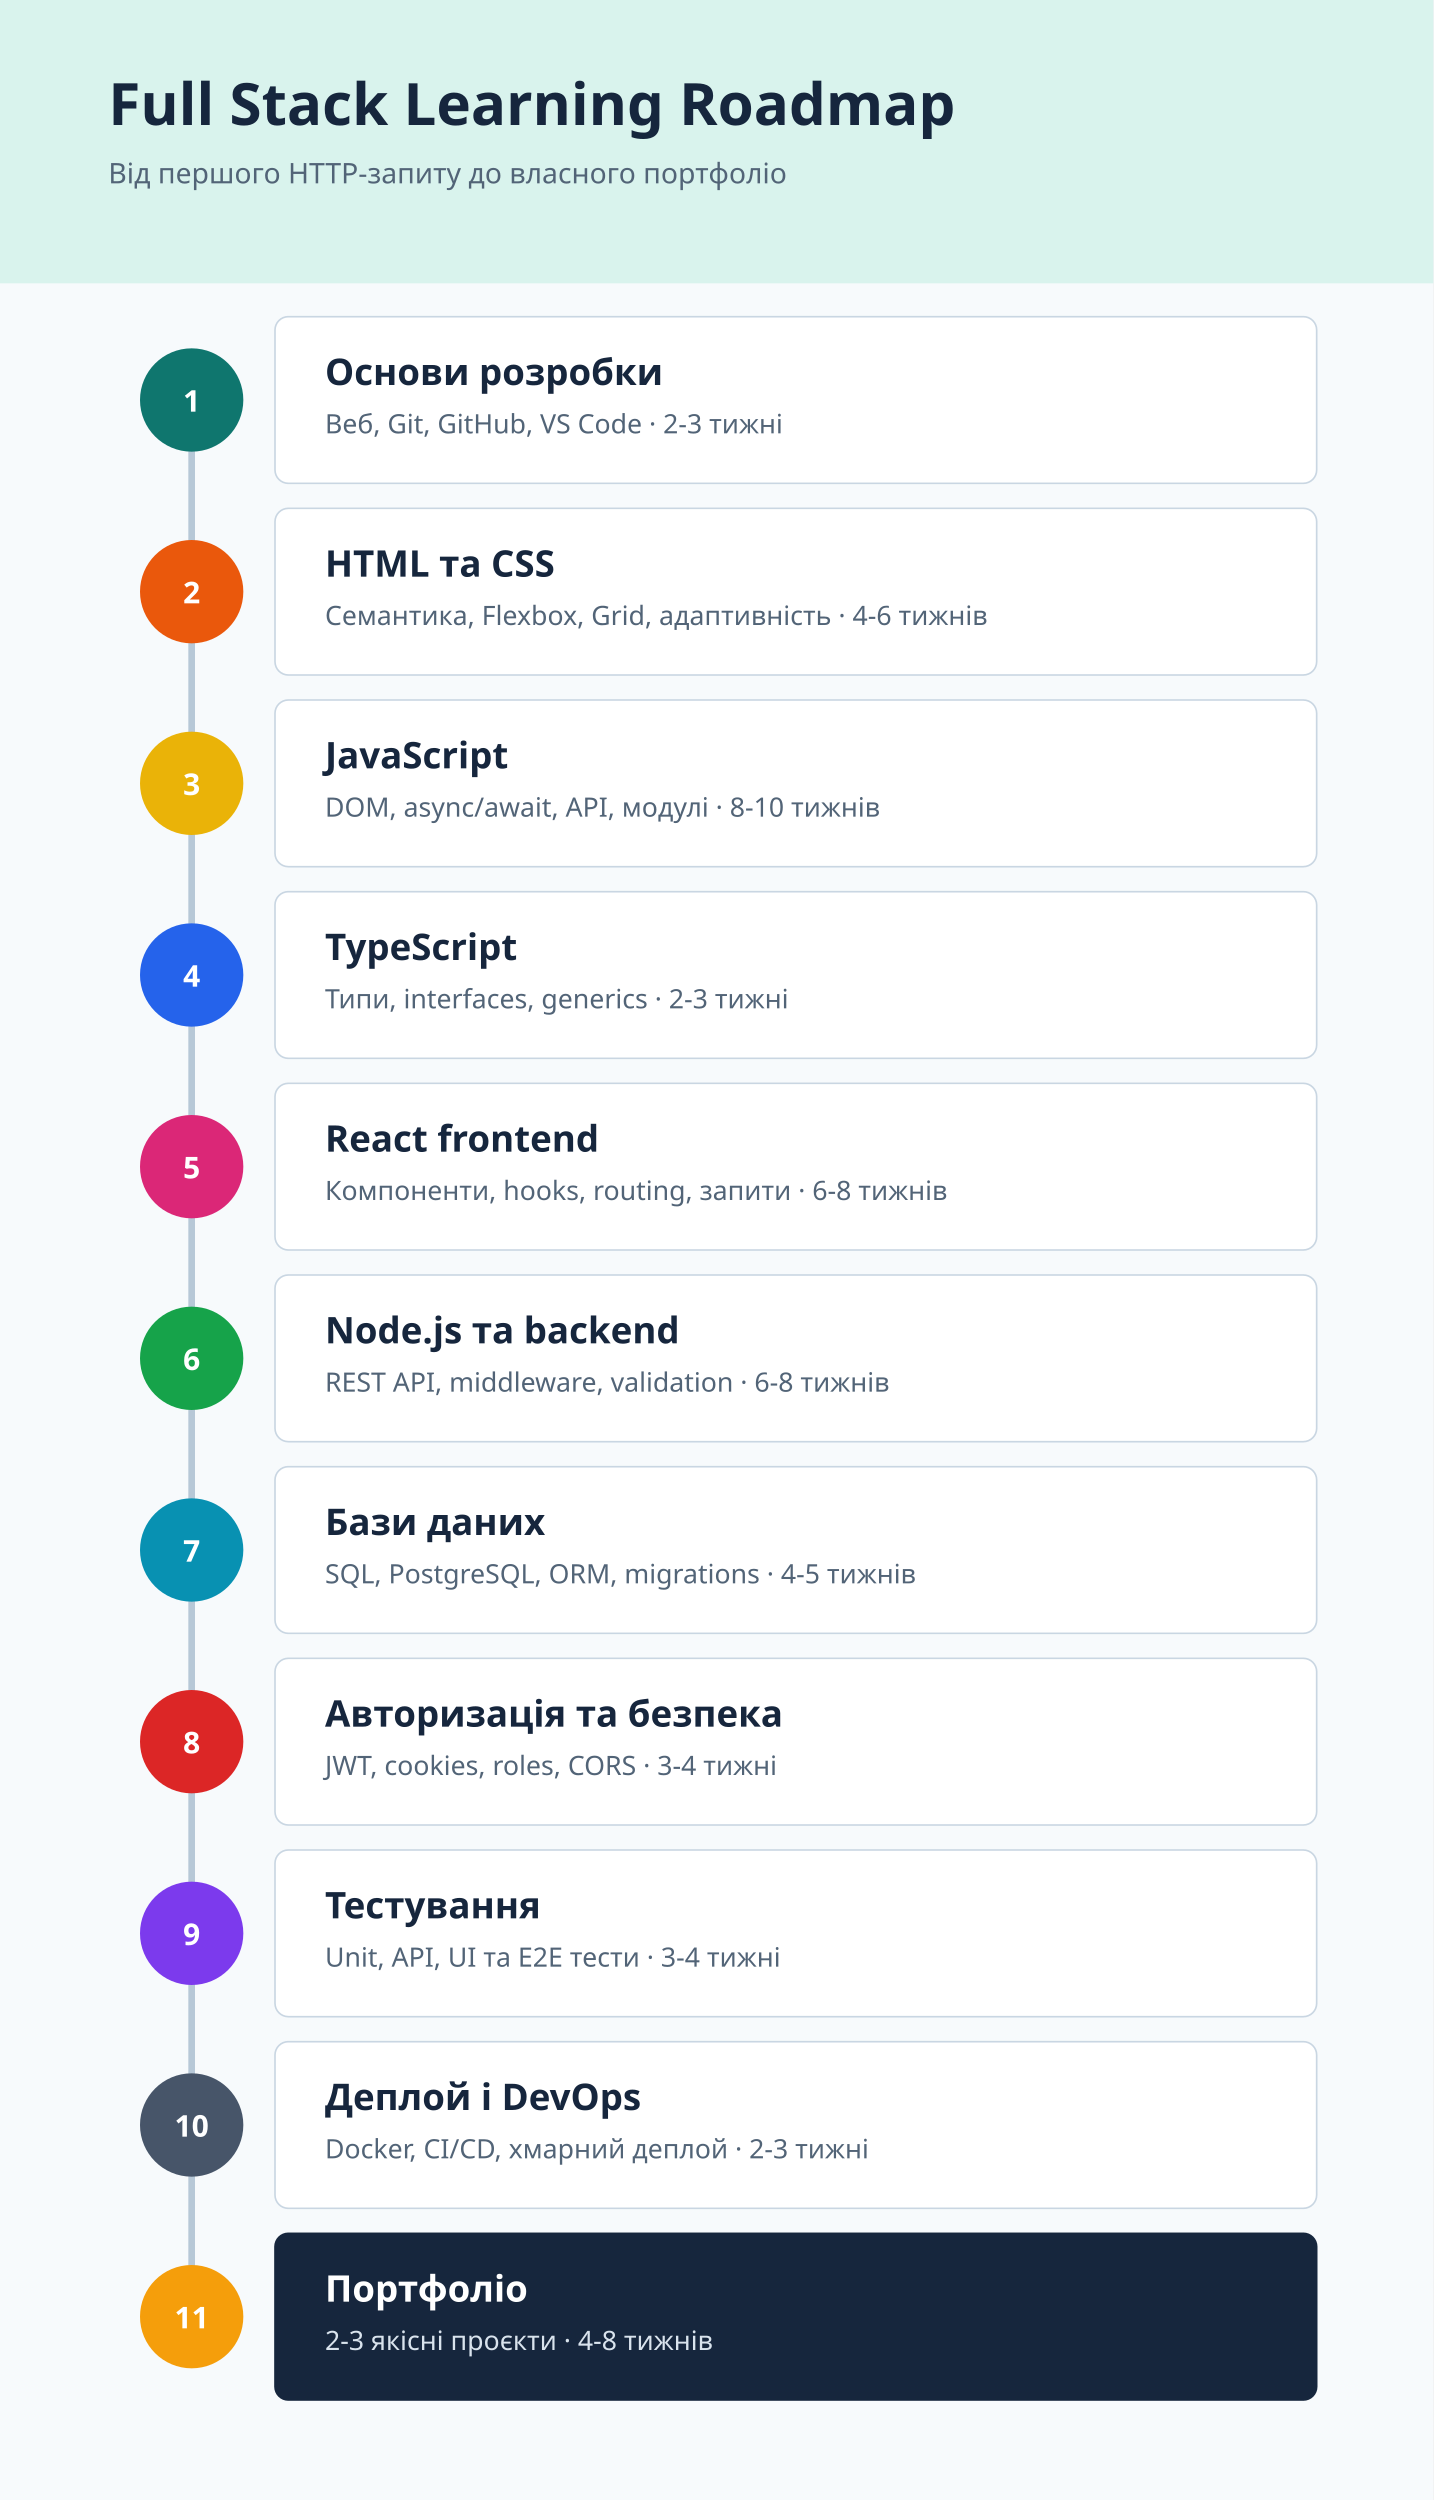
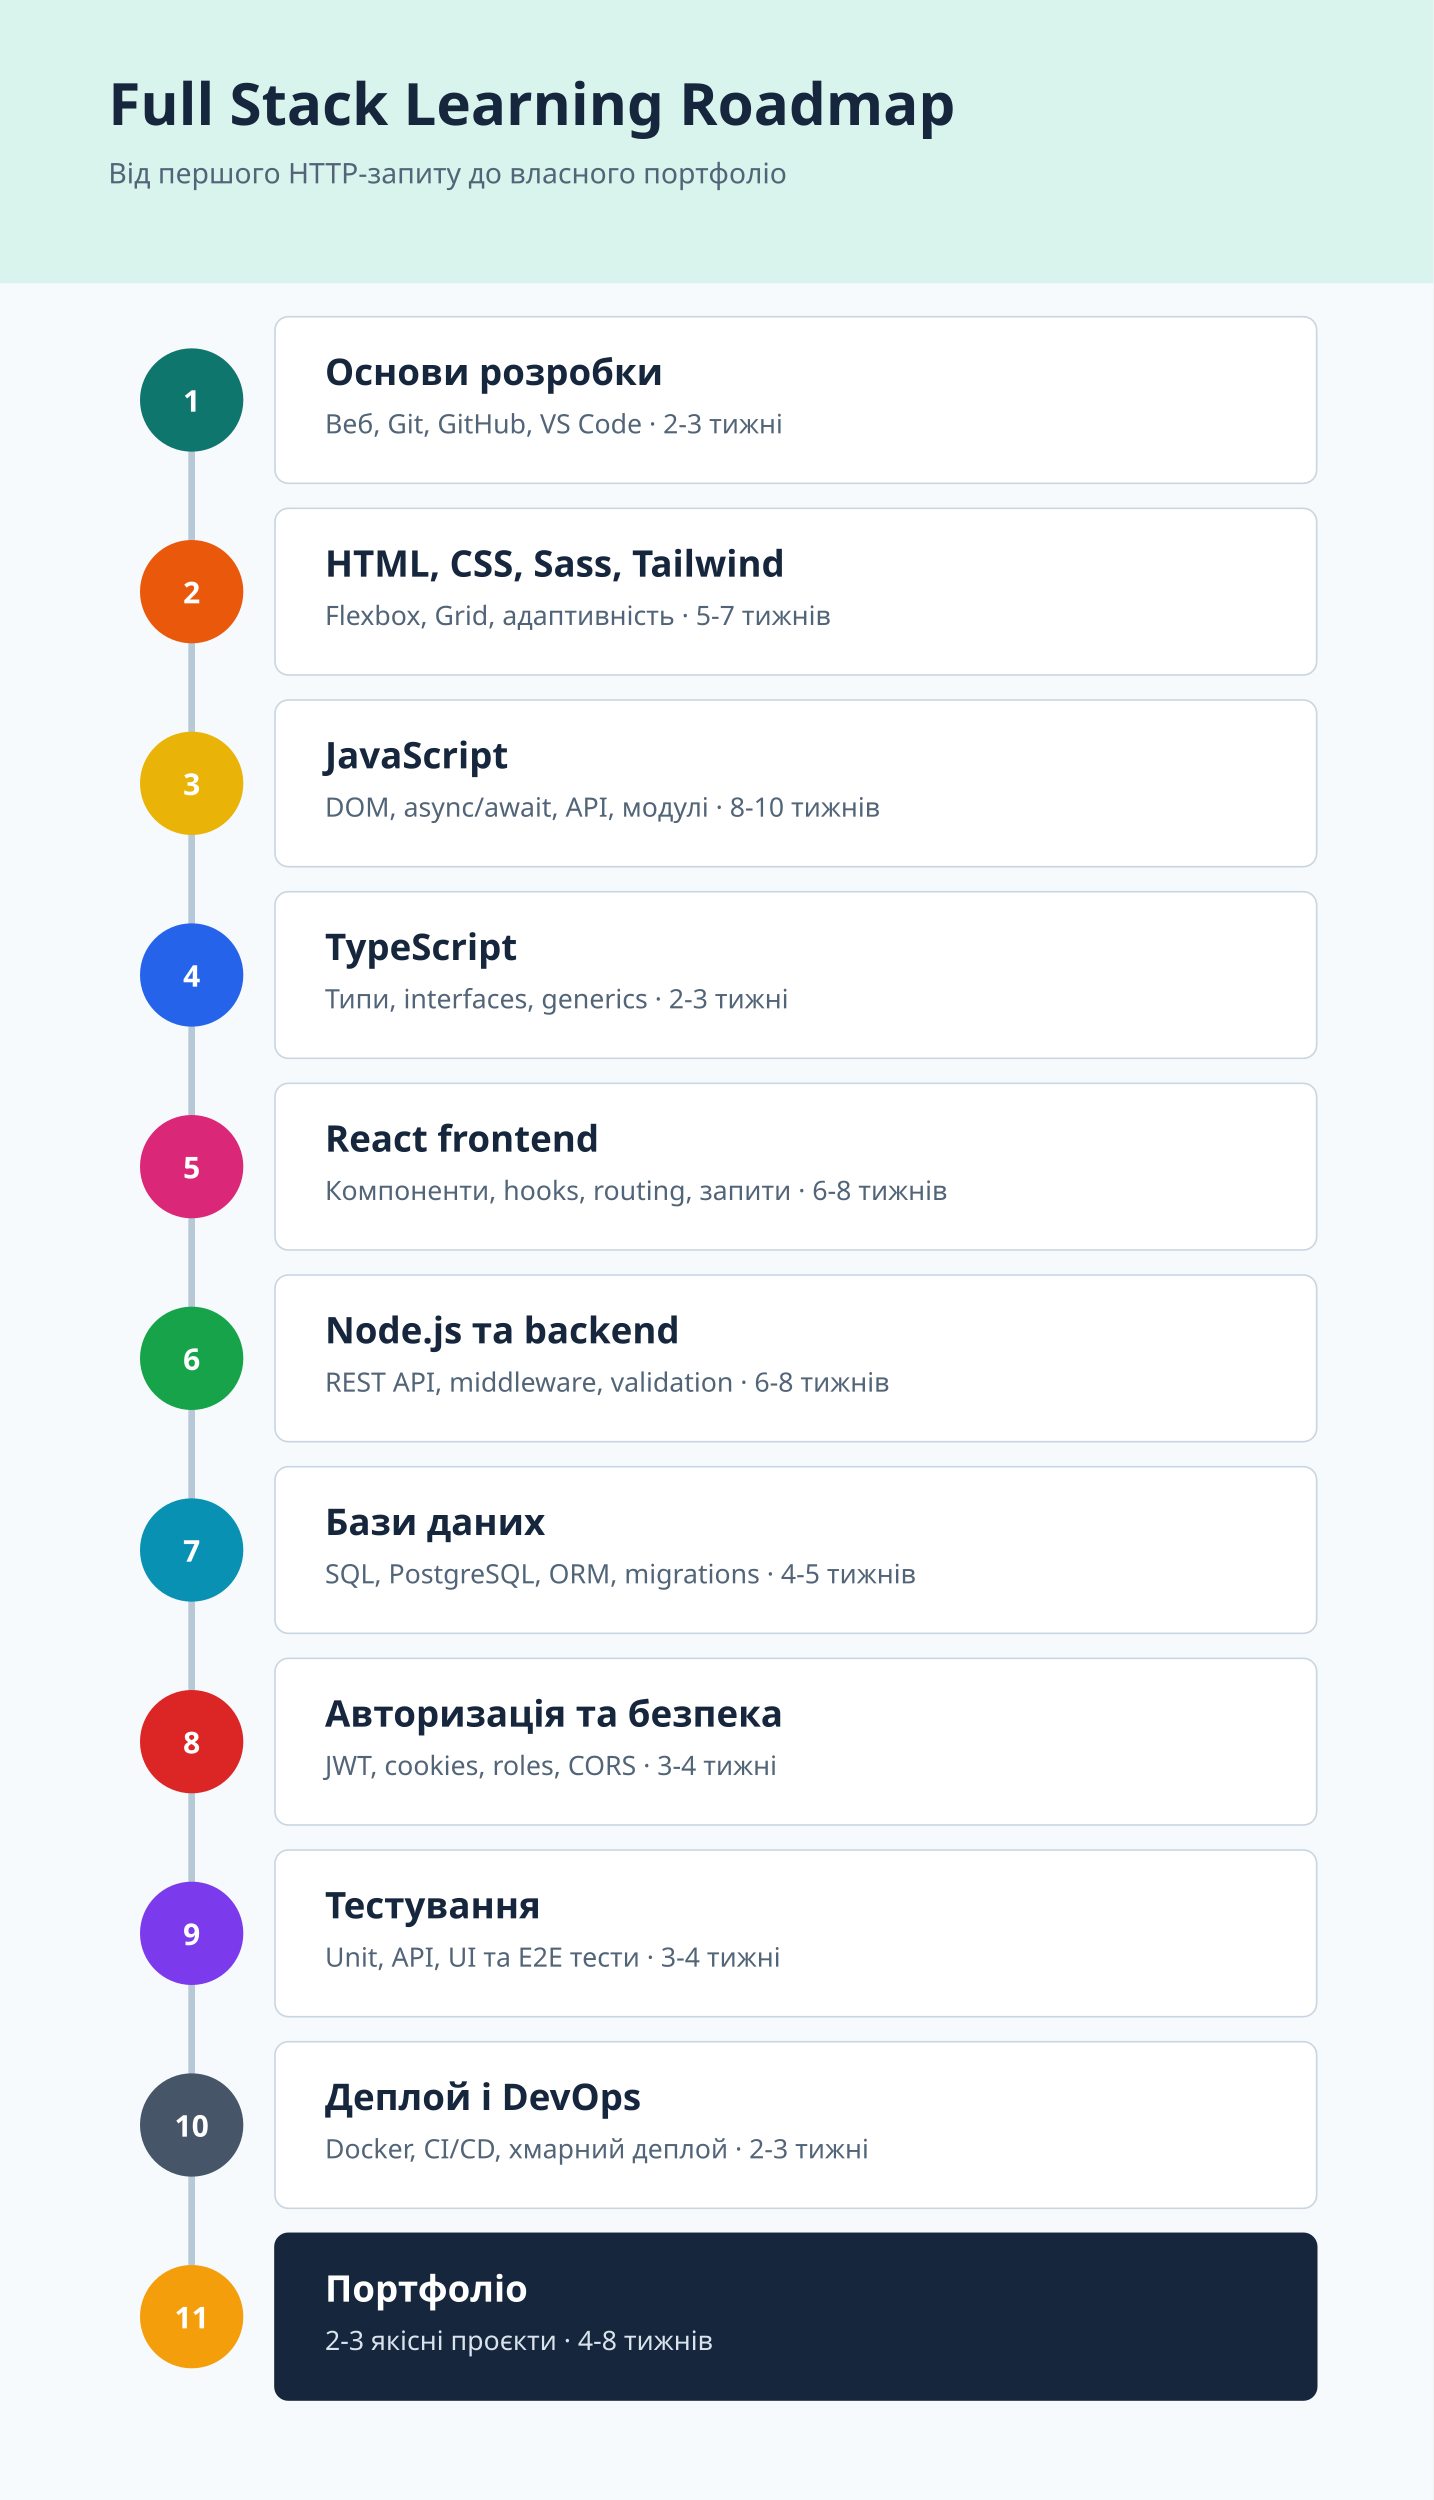
- <svg xmlns="http://www.w3.org/2000/svg" width="860" height="1500" viewBox="0 0 860 1500" role="img" aria-labelledby="title desc">
+ <svg xmlns="http://www.w3.org/2000/svg" xml:base="https://github.com/demiusdelph-developer/full-Stack-tgc/tree/main/assets/" width="860" height="1500" viewBox="0 0 860 1500" role="img" aria-labelledby="title desc">
  <style>
    .title { font: 700 35px sans-serif; fill: #16263d; }
    .subtitle { font: 400 17px sans-serif; fill: #526477; }
    .number { font: 700 18px sans-serif; fill: #ffffff; }
    .step { font: 700 22px sans-serif; fill: #16263d; }
    .detail { font: 400 16px sans-serif; fill: #526477; }
    .step-light { font: 700 22px sans-serif; fill: #ffffff; }
    .detail-light { font: 400 16px sans-serif; fill: #d9e3ed; }
    .line { stroke: #b7c8d7; stroke-width: 4; }
    g &gt; rect { fill: #ffffff; stroke: #c9d6e2; }
    g &gt; rect.final-card { fill: #16263d; stroke: #16263d; }
    @media (prefers-color-scheme: dark) {
      .canvas { fill: #101922; }
      .banner { fill: #123f42; }
      .title, .step { fill: #f1f5f9; }
      .subtitle, .detail { fill: #b7c8d7; }
      .line { stroke: #4a6176; }
      g &gt; rect { fill: #1d2a38; stroke: #41566a; }
      g &gt; rect.final-card { fill: #0f2437; stroke: #34536b; }
    }
  </style>
  <rect class="canvas" width="860" height="1500" fill="#f7fafc" />
  <rect class="banner" width="860" height="170" fill="#d9f3ed" />
  <text x="65" y="75" class="title">Full Stack Learning Roadmap</text>
  <text x="65" y="110" class="subtitle">Від першого HTTP-запиту до власного портфоліо</text>
  <line x1="115" y1="220" x2="115" y2="1360" class="line" />
-   <g transform="translate(65 190)">
-     <circle cx="50" cy="50" r="31" fill="#0f766e" />
-     <text x="50" y="57" text-anchor="middle" class="number">1</text>
-     <rect x="100" width="625" height="100" rx="8" fill="#fff" stroke="#c9d6e2" />
-     <text x="130" y="41" class="step">Основи розробки</text>
-     <text x="130" y="70" class="detail">Веб, Git, GitHub, VS Code · 2-3 тижні</text>
-   </g>
-   <g transform="translate(65 305)">
-     <circle cx="50" cy="50" r="31" fill="#ea580c" />
-     <text x="50" y="57" text-anchor="middle" class="number">2</text>
-     <rect x="100" width="625" height="100" rx="8" fill="#fff" stroke="#c9d6e2" />
-     <text x="130" y="41" class="step">HTML та CSS</text>
-     <text x="130" y="70" class="detail">Семантика, Flexbox, Grid, адаптивність · 4-6 тижнів</text>
-   </g>
-   <g transform="translate(65 420)">
-     <circle cx="50" cy="50" r="31" fill="#eab308" />
-     <text x="50" y="57" text-anchor="middle" class="number">3</text>
-     <rect x="100" width="625" height="100" rx="8" fill="#fff" stroke="#c9d6e2" />
-     <text x="130" y="41" class="step">JavaScript</text>
-     <text x="130" y="70" class="detail">DOM, async/await, API, модулі · 8-10 тижнів</text>
-   </g>
-   <g transform="translate(65 535)">
-     <circle cx="50" cy="50" r="31" fill="#2563eb" />
-     <text x="50" y="57" text-anchor="middle" class="number">4</text>
-     <rect x="100" width="625" height="100" rx="8" fill="#fff" stroke="#c9d6e2" />
-     <text x="130" y="41" class="step">TypeScript</text>
-     <text x="130" y="70" class="detail">Типи, interfaces, generics · 2-3 тижні</text>
-   </g>
-   <g transform="translate(65 650)">
-     <circle cx="50" cy="50" r="31" fill="#db2777" />
-     <text x="50" y="57" text-anchor="middle" class="number">5</text>
-     <rect x="100" width="625" height="100" rx="8" fill="#fff" stroke="#c9d6e2" />
-     <text x="130" y="41" class="step">React frontend</text>
-     <text x="130" y="70" class="detail">Компоненти, hooks, routing, запити · 6-8 тижнів</text>
-   </g>
-   <g transform="translate(65 765)">
-     <circle cx="50" cy="50" r="31" fill="#16a34a" />
-     <text x="50" y="57" text-anchor="middle" class="number">6</text>
-     <rect x="100" width="625" height="100" rx="8" fill="#fff" stroke="#c9d6e2" />
-     <text x="130" y="41" class="step">Node.js та backend</text>
-     <text x="130" y="70" class="detail">REST API, middleware, validation · 6-8 тижнів</text>
-   </g>
-   <g transform="translate(65 880)">
-     <circle cx="50" cy="50" r="31" fill="#0891b2" />
-     <text x="50" y="57" text-anchor="middle" class="number">7</text>
-     <rect x="100" width="625" height="100" rx="8" fill="#fff" stroke="#c9d6e2" />
-     <text x="130" y="41" class="step">Бази даних</text>
-     <text x="130" y="70" class="detail">SQL, PostgreSQL, ORM, migrations · 4-5 тижнів</text>
-   </g>
-   <g transform="translate(65 995)">
-     <circle cx="50" cy="50" r="31" fill="#dc2626" />
-     <text x="50" y="57" text-anchor="middle" class="number">8</text>
-     <rect x="100" width="625" height="100" rx="8" fill="#fff" stroke="#c9d6e2" />
-     <text x="130" y="41" class="step">Авторизація та безпека</text>
-     <text x="130" y="70" class="detail">JWT, cookies, roles, CORS · 3-4 тижні</text>
-   </g>
-   <g transform="translate(65 1110)">
-     <circle cx="50" cy="50" r="31" fill="#7c3aed" />
-     <text x="50" y="57" text-anchor="middle" class="number">9</text>
-     <rect x="100" width="625" height="100" rx="8" fill="#fff" stroke="#c9d6e2" />
-     <text x="130" y="41" class="step">Тестування</text>
-     <text x="130" y="70" class="detail">Unit, API, UI та E2E тести · 3-4 тижні</text>
-   </g>
-   <g transform="translate(65 1225)">
-     <circle cx="50" cy="50" r="31" fill="#475569" />
-     <text x="50" y="57" text-anchor="middle" class="number">10</text>
-     <rect x="100" width="625" height="100" rx="8" fill="#fff" stroke="#c9d6e2" />
-     <text x="130" y="41" class="step">Деплой і DevOps</text>
-     <text x="130" y="70" class="detail">Docker, CI/CD, хмарний деплой · 2-3 тижні</text>
-   </g>
-   <g transform="translate(65 1340)">
-     <circle cx="50" cy="50" r="31" fill="#f59e0b" />
-     <text x="50" y="57" text-anchor="middle" class="number">11</text>
-     <rect class="final-card" x="100" width="625" height="100" rx="8" fill="#16263d" />
-     <text x="130" y="41" class="step-light">Портфоліо</text>
-     <text x="130" y="70" class="detail-light">2-3 якісні проєкти · 4-8 тижнів</text>
-   </g>
+   <a href="../01-development-foundations/" target="_top">
+     <g transform="translate(65 190)">
+       <circle cx="50" cy="50" r="31" fill="#0f766e" />
+       <text x="50" y="57" text-anchor="middle" class="number">1</text>
+       <rect x="100" width="625" height="100" rx="8" fill="#fff" stroke="#c9d6e2" />
+       <text x="130" y="41" class="step">Основи розробки</text>
+       <text x="130" y="70" class="detail">Веб, Git, GitHub, VS Code · 2-3 тижні</text>
+     </g>
+   </a>
+   <a href="../02-html-css/" target="_top">
+     <g transform="translate(65 305)">
+       <circle cx="50" cy="50" r="31" fill="#ea580c" />
+       <text x="50" y="57" text-anchor="middle" class="number">2</text>
+       <rect x="100" width="625" height="100" rx="8" fill="#fff" stroke="#c9d6e2" />
+       <text x="130" y="41" class="step">HTML, CSS, Sass, Tailwind</text>
+       <text x="130" y="70" class="detail">Flexbox, Grid, адаптивність · 5-7 тижнів</text>
+     </g>
+   </a>
+   <a href="../03-javascript/" target="_top">
+     <g transform="translate(65 420)">
+       <circle cx="50" cy="50" r="31" fill="#eab308" />
+       <text x="50" y="57" text-anchor="middle" class="number">3</text>
+       <rect x="100" width="625" height="100" rx="8" fill="#fff" stroke="#c9d6e2" />
+       <text x="130" y="41" class="step">JavaScript</text>
+       <text x="130" y="70" class="detail">DOM, async/await, API, модулі · 8-10 тижнів</text>
+     </g>
+   </a>
+   <a href="../04-typescript/" target="_top">
+     <g transform="translate(65 535)">
+       <circle cx="50" cy="50" r="31" fill="#2563eb" />
+       <text x="50" y="57" text-anchor="middle" class="number">4</text>
+       <rect x="100" width="625" height="100" rx="8" fill="#fff" stroke="#c9d6e2" />
+       <text x="130" y="41" class="step">TypeScript</text>
+       <text x="130" y="70" class="detail">Типи, interfaces, generics · 2-3 тижні</text>
+     </g>
+   </a>
+   <a href="../05-react-frontend/" target="_top">
+     <g transform="translate(65 650)">
+       <circle cx="50" cy="50" r="31" fill="#db2777" />
+       <text x="50" y="57" text-anchor="middle" class="number">5</text>
+       <rect x="100" width="625" height="100" rx="8" fill="#fff" stroke="#c9d6e2" />
+       <text x="130" y="41" class="step">React frontend</text>
+       <text x="130" y="70" class="detail">Компоненти, hooks, routing, запити · 6-8 тижнів</text>
+     </g>
+   </a>
+   <a href="../06-nodejs-backend/" target="_top">
+     <g transform="translate(65 765)">
+       <circle cx="50" cy="50" r="31" fill="#16a34a" />
+       <text x="50" y="57" text-anchor="middle" class="number">6</text>
+       <rect x="100" width="625" height="100" rx="8" fill="#fff" stroke="#c9d6e2" />
+       <text x="130" y="41" class="step">Node.js та backend</text>
+       <text x="130" y="70" class="detail">REST API, middleware, validation · 6-8 тижнів</text>
+     </g>
+   </a>
+   <a href="../07-databases/" target="_top">
+     <g transform="translate(65 880)">
+       <circle cx="50" cy="50" r="31" fill="#0891b2" />
+       <text x="50" y="57" text-anchor="middle" class="number">7</text>
+       <rect x="100" width="625" height="100" rx="8" fill="#fff" stroke="#c9d6e2" />
+       <text x="130" y="41" class="step">Бази даних</text>
+       <text x="130" y="70" class="detail">SQL, PostgreSQL, ORM, migrations · 4-5 тижнів</text>
+     </g>
+   </a>
+   <a href="../08-authentication-security/" target="_top">
+     <g transform="translate(65 995)">
+       <circle cx="50" cy="50" r="31" fill="#dc2626" />
+       <text x="50" y="57" text-anchor="middle" class="number">8</text>
+       <rect x="100" width="625" height="100" rx="8" fill="#fff" stroke="#c9d6e2" />
+       <text x="130" y="41" class="step">Авторизація та безпека</text>
+       <text x="130" y="70" class="detail">JWT, cookies, roles, CORS · 3-4 тижні</text>
+     </g>
+   </a>
+   <a href="../09-testing/" target="_top">
+     <g transform="translate(65 1110)">
+       <circle cx="50" cy="50" r="31" fill="#7c3aed" />
+       <text x="50" y="57" text-anchor="middle" class="number">9</text>
+       <rect x="100" width="625" height="100" rx="8" fill="#fff" stroke="#c9d6e2" />
+       <text x="130" y="41" class="step">Тестування</text>
+       <text x="130" y="70" class="detail">Unit, API, UI та E2E тести · 3-4 тижні</text>
+     </g>
+   </a>
+   <a href="../10-deployment-devops/" target="_top">
+     <g transform="translate(65 1225)">
+       <circle cx="50" cy="50" r="31" fill="#475569" />
+       <text x="50" y="57" text-anchor="middle" class="number">10</text>
+       <rect x="100" width="625" height="100" rx="8" fill="#fff" stroke="#c9d6e2" />
+       <text x="130" y="41" class="step">Деплой і DevOps</text>
+       <text x="130" y="70" class="detail">Docker, CI/CD, хмарний деплой · 2-3 тижні</text>
+     </g>
+   </a>
+   <a href="../11-portfolio/" target="_top">
+     <g transform="translate(65 1340)">
+       <circle cx="50" cy="50" r="31" fill="#f59e0b" />
+       <text x="50" y="57" text-anchor="middle" class="number">11</text>
+       <rect class="final-card" x="100" width="625" height="100" rx="8" fill="#16263d" />
+       <text x="130" y="41" class="step-light">Портфоліо</text>
+       <text x="130" y="70" class="detail-light">2-3 якісні проєкти · 4-8 тижнів</text>
+     </g>
+   </a>
</svg>
